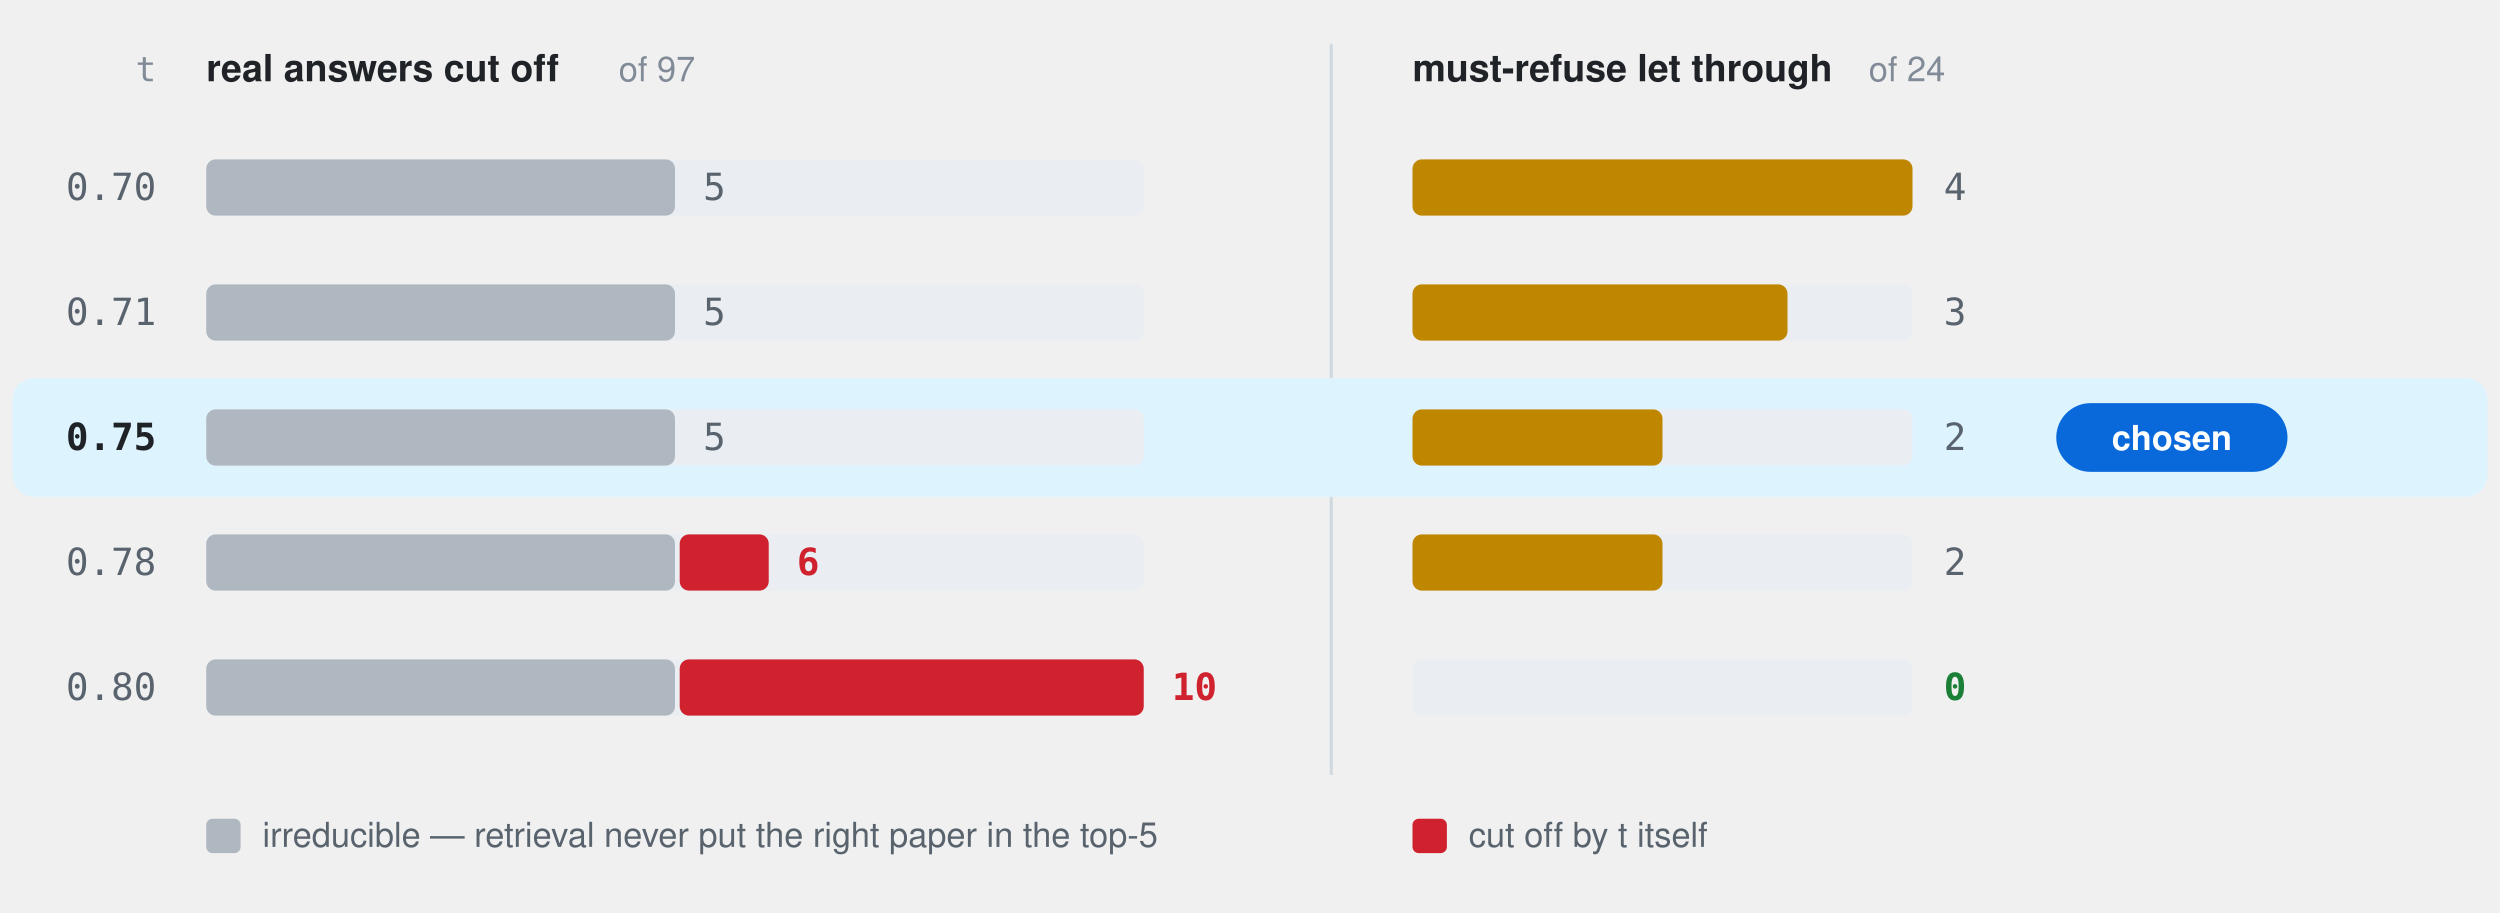
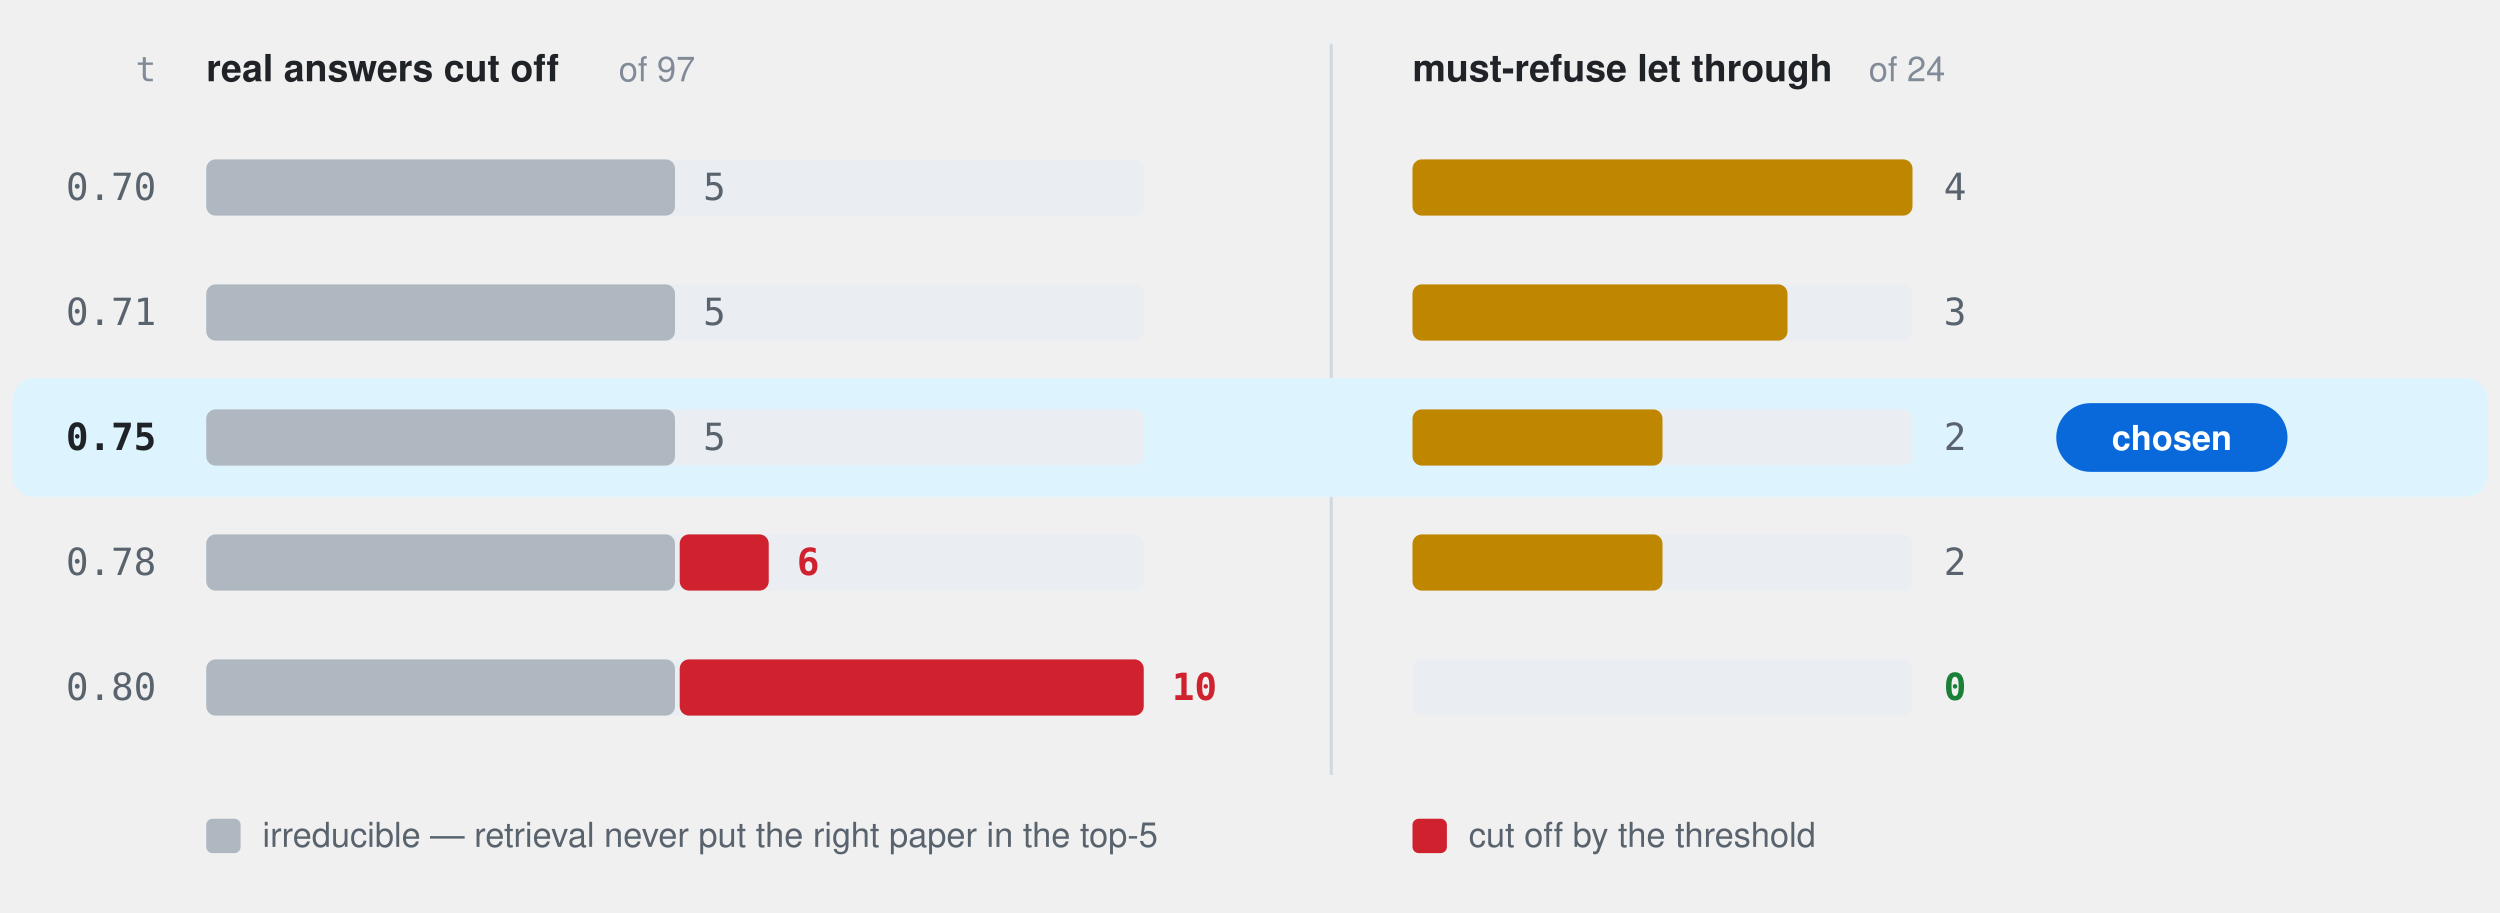
<svg xmlns="http://www.w3.org/2000/svg" width="800" height="292" viewBox="0 0 800 292" font-family="ui-sans-serif,-apple-system,BlinkMacSystemFont,'Segoe UI',Helvetica,Arial,sans-serif">
  <text x="50" y="26" fill="#818b98" font-size="11" font-weight="400" text-anchor="end" font-family="ui-monospace,SFMono-Regular,Menlo,Consolas,monospace">t</text>
  <text x="66" y="26" fill="#1f2328" font-size="12" font-weight="600" text-anchor="start">real answers cut off</text>
  <text x="198" y="26" fill="#818b98" font-size="11" font-weight="400" text-anchor="start">of 97</text>
  <text x="452" y="26" fill="#1f2328" font-size="12" font-weight="600" text-anchor="start">must-refuse let through</text>
  <text x="598" y="26" fill="#818b98" font-size="11" font-weight="400" text-anchor="start">of 24</text>
  <line x1="426" y1="14" x2="426" y2="248" stroke="#d1d9e0" stroke-width="1" />
  <text x="50" y="64" fill="#59636e" font-size="12" font-weight="400" text-anchor="end" font-family="ui-monospace,SFMono-Regular,Menlo,Consolas,monospace">0.70</text>
  <rect x="66.0" y="51.0" width="300.0" height="18" rx="3" fill="#eaeef2" />
  <rect x="66.0" y="51.0" width="150.0" height="18" rx="3" fill="#afb8c1" />
  <text x="225.0" y="64" fill="#59636e" font-size="12" font-weight="400" text-anchor="start" font-family="ui-monospace,SFMono-Regular,Menlo,Consolas,monospace">5</text>
  <rect x="452.0" y="51.0" width="160.0" height="18" rx="3" fill="#eaeef2" />
  <rect x="452.0" y="51.0" width="160.0" height="18" rx="3" fill="#bf8700" />
  <text x="622" y="64" fill="#59636e" font-size="12" font-weight="400" text-anchor="start" font-family="ui-monospace,SFMono-Regular,Menlo,Consolas,monospace">4</text>
  <text x="50" y="104" fill="#59636e" font-size="12" font-weight="400" text-anchor="end" font-family="ui-monospace,SFMono-Regular,Menlo,Consolas,monospace">0.71</text>
  <rect x="66.0" y="91.0" width="300.0" height="18" rx="3" fill="#eaeef2" />
  <rect x="66.0" y="91.0" width="150.0" height="18" rx="3" fill="#afb8c1" />
  <text x="225.0" y="104" fill="#59636e" font-size="12" font-weight="400" text-anchor="start" font-family="ui-monospace,SFMono-Regular,Menlo,Consolas,monospace">5</text>
  <rect x="452.0" y="91.0" width="160.0" height="18" rx="3" fill="#eaeef2" />
  <rect x="452.0" y="91.0" width="120.0" height="18" rx="3" fill="#bf8700" />
  <text x="622" y="104" fill="#59636e" font-size="12" font-weight="400" text-anchor="start" font-family="ui-monospace,SFMono-Regular,Menlo,Consolas,monospace">3</text>
  <rect x="4.0" y="121.0" width="792.0" height="38" rx="7" fill="#ddf4ff" />
  <text x="50" y="144" fill="#1f2328" font-size="12" font-weight="700" text-anchor="end" font-family="ui-monospace,SFMono-Regular,Menlo,Consolas,monospace">0.75</text>
  <rect x="66.0" y="131.0" width="300.0" height="18" rx="3" fill="#eaeef2" />
  <rect x="66.0" y="131.0" width="150.0" height="18" rx="3" fill="#afb8c1" />
  <text x="225.0" y="144" fill="#59636e" font-size="12" font-weight="400" text-anchor="start" font-family="ui-monospace,SFMono-Regular,Menlo,Consolas,monospace">5</text>
  <rect x="452.0" y="131.0" width="160.0" height="18" rx="3" fill="#eaeef2" />
  <rect x="452.0" y="131.0" width="80.0" height="18" rx="3" fill="#bf8700" />
  <text x="622" y="144" fill="#59636e" font-size="12" font-weight="400" text-anchor="start" font-family="ui-monospace,SFMono-Regular,Menlo,Consolas,monospace">2</text>
  <rect x="658.0" y="129.0" width="74.0" height="22" rx="11" fill="#0969da" />
  <text x="695" y="144" fill="#ffffff" font-size="11" font-weight="600" text-anchor="middle">chosen</text>
  <text x="50" y="184" fill="#59636e" font-size="12" font-weight="400" text-anchor="end" font-family="ui-monospace,SFMono-Regular,Menlo,Consolas,monospace">0.78</text>
  <rect x="66.0" y="171.0" width="300.0" height="18" rx="3" fill="#eaeef2" />
  <rect x="66.0" y="171.0" width="150.0" height="18" rx="3" fill="#afb8c1" />
  <rect x="217.5" y="171.0" width="28.5" height="18" rx="3" fill="#cf222e" />
  <text x="255.0" y="184" fill="#cf222e" font-size="12" font-weight="600" text-anchor="start" font-family="ui-monospace,SFMono-Regular,Menlo,Consolas,monospace">6</text>
  <rect x="452.0" y="171.0" width="160.0" height="18" rx="3" fill="#eaeef2" />
  <rect x="452.0" y="171.0" width="80.0" height="18" rx="3" fill="#bf8700" />
  <text x="622" y="184" fill="#59636e" font-size="12" font-weight="400" text-anchor="start" font-family="ui-monospace,SFMono-Regular,Menlo,Consolas,monospace">2</text>
  <text x="50" y="224" fill="#59636e" font-size="12" font-weight="400" text-anchor="end" font-family="ui-monospace,SFMono-Regular,Menlo,Consolas,monospace">0.80</text>
  <rect x="66.0" y="211.0" width="300.0" height="18" rx="3" fill="#eaeef2" />
  <rect x="66.0" y="211.0" width="150.0" height="18" rx="3" fill="#afb8c1" />
  <rect x="217.5" y="211.0" width="148.5" height="18" rx="3" fill="#cf222e" />
  <text x="375.0" y="224" fill="#cf222e" font-size="12" font-weight="600" text-anchor="start" font-family="ui-monospace,SFMono-Regular,Menlo,Consolas,monospace">10</text>
  <rect x="452.0" y="211.0" width="160.0" height="18" rx="3" fill="#eaeef2" />
  <text x="622" y="224" fill="#1a7f37" font-size="12" font-weight="700" text-anchor="start" font-family="ui-monospace,SFMono-Regular,Menlo,Consolas,monospace">0</text>
  <rect x="66.0" y="262.0" width="11.0" height="11" rx="2" fill="#afb8c1" />
  <text x="84" y="271" fill="#59636e" font-size="11" font-weight="400" text-anchor="start">irreducible — retrieval never put the right paper in the top-5</text>
  <rect x="452.0" y="262.0" width="11.0" height="11" rx="2" fill="#cf222e" />
-   <text x="470" y="271" fill="#59636e" font-size="11" font-weight="400" text-anchor="start">cut off by t itself</text>
+   <text x="470" y="271" fill="#59636e" font-size="11" font-weight="400" text-anchor="start">cut off by the threshold</text>
</svg>
